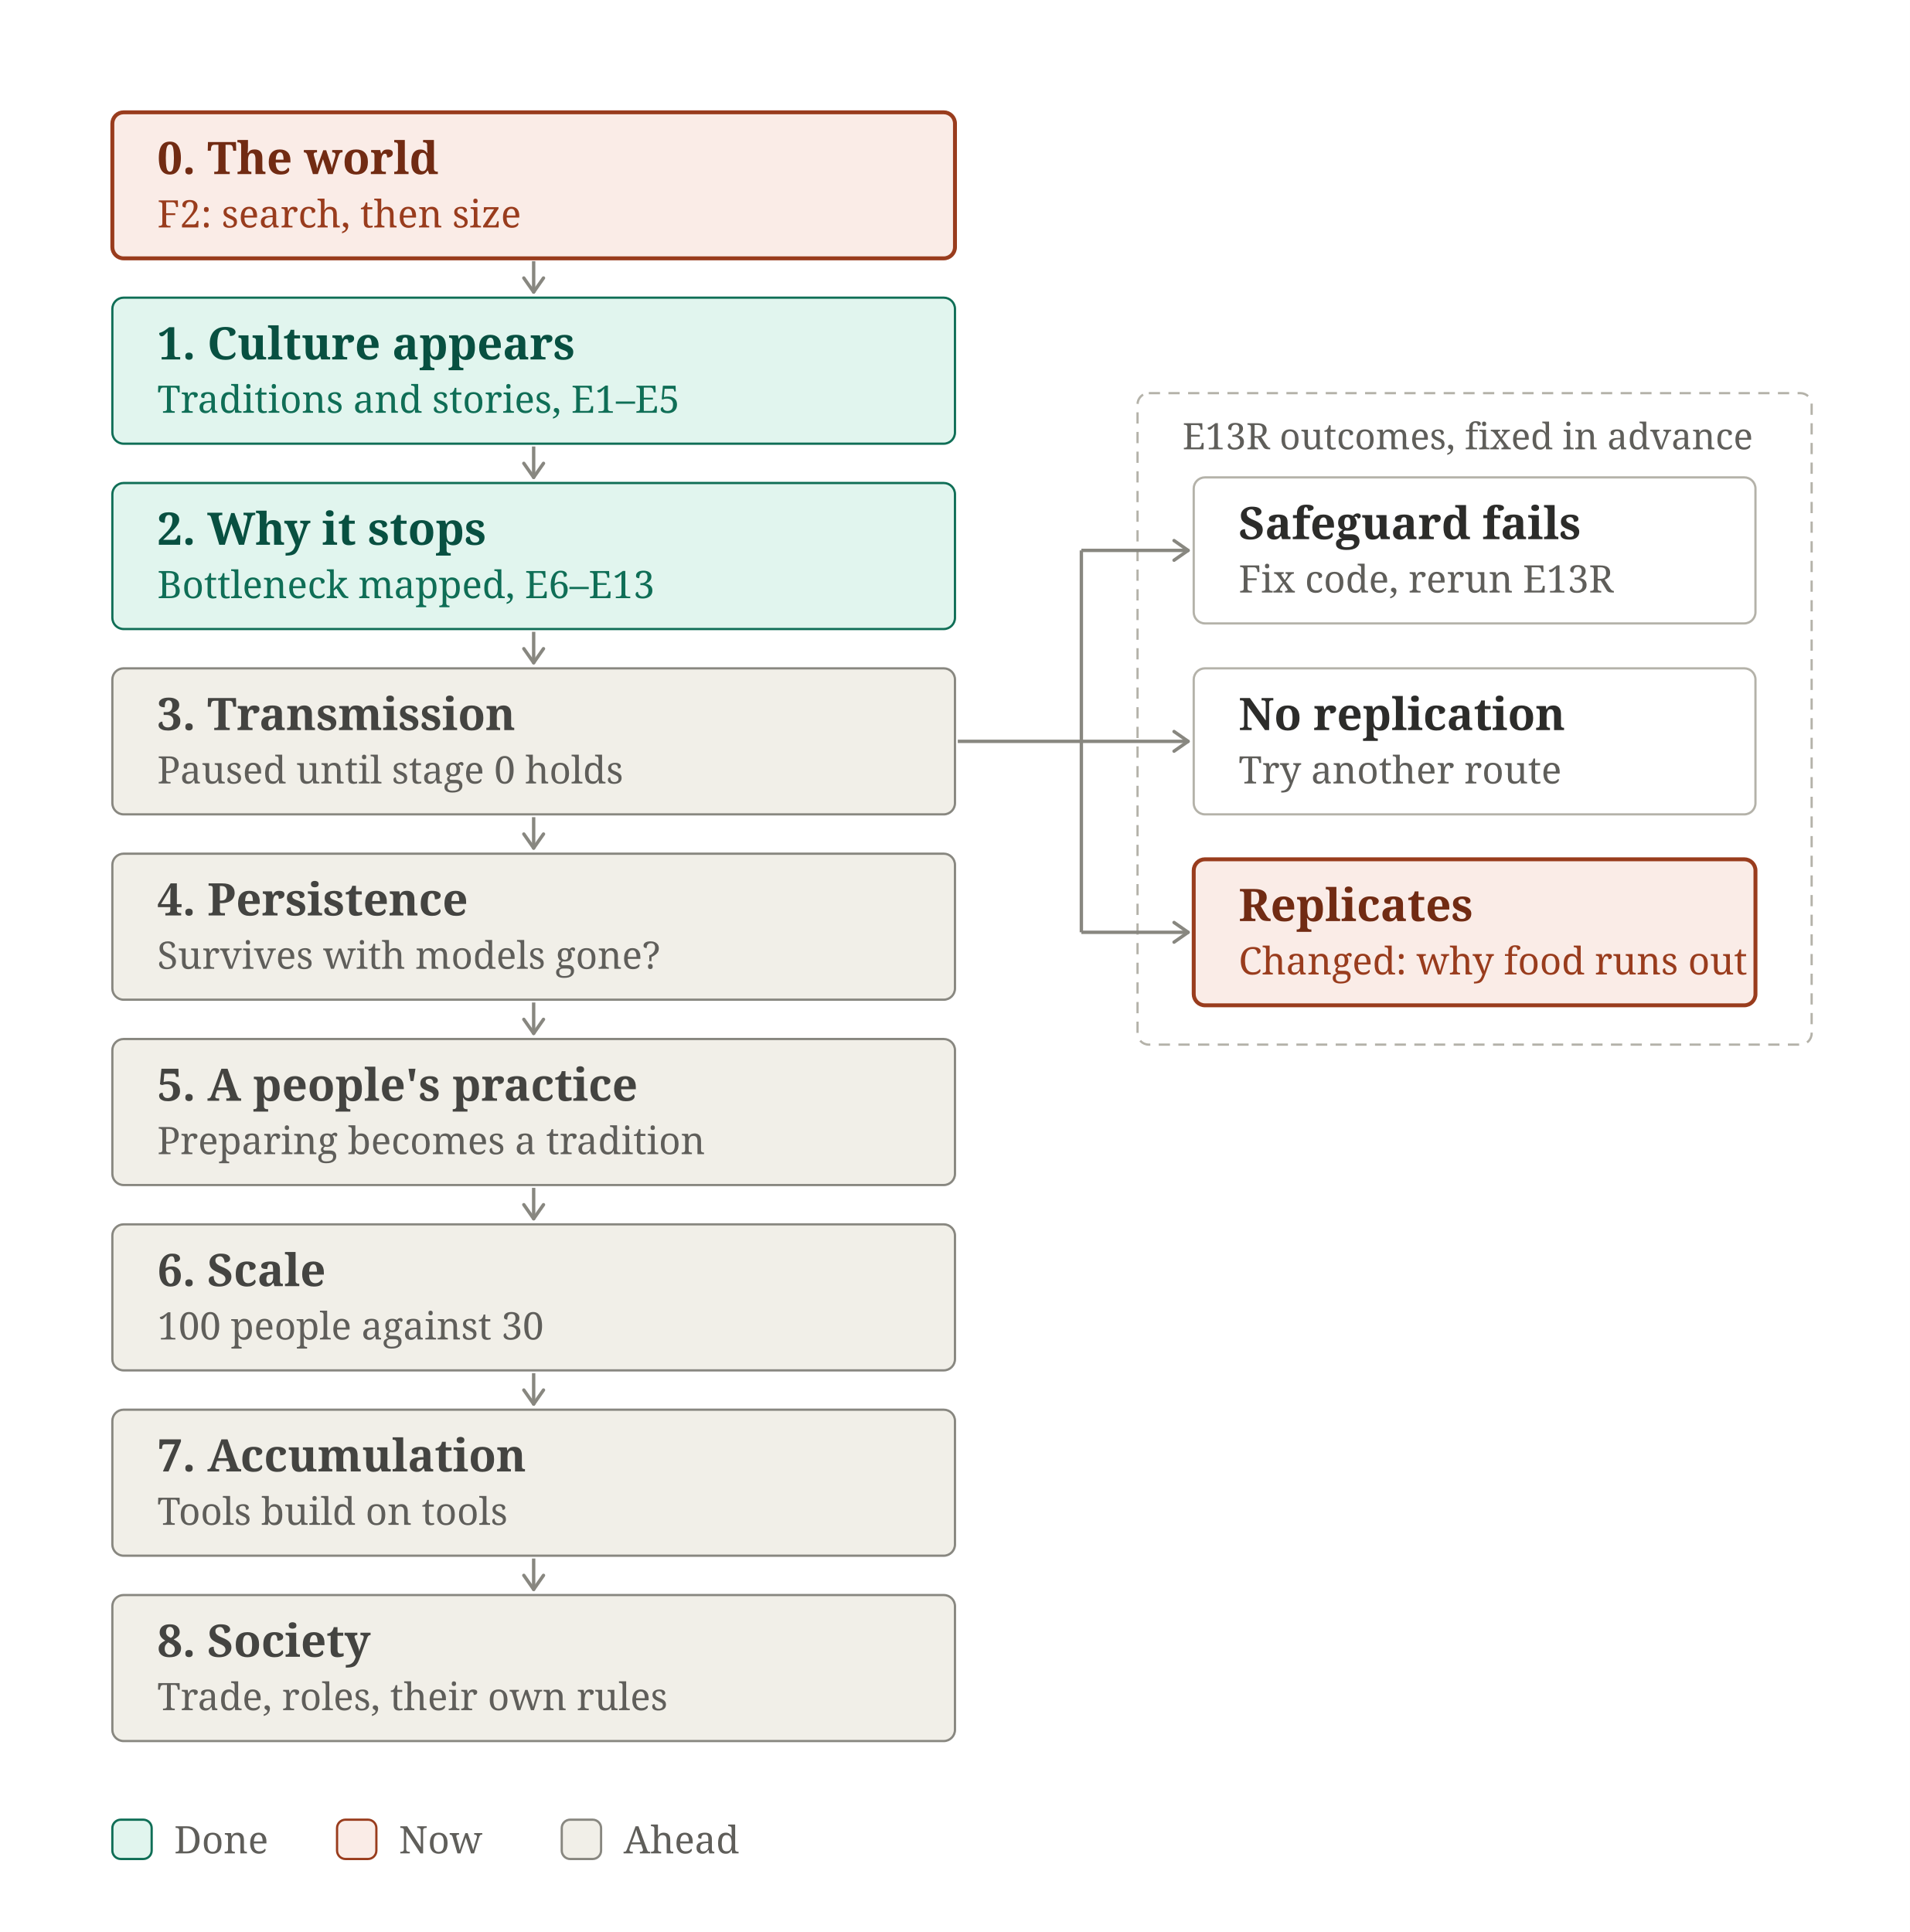
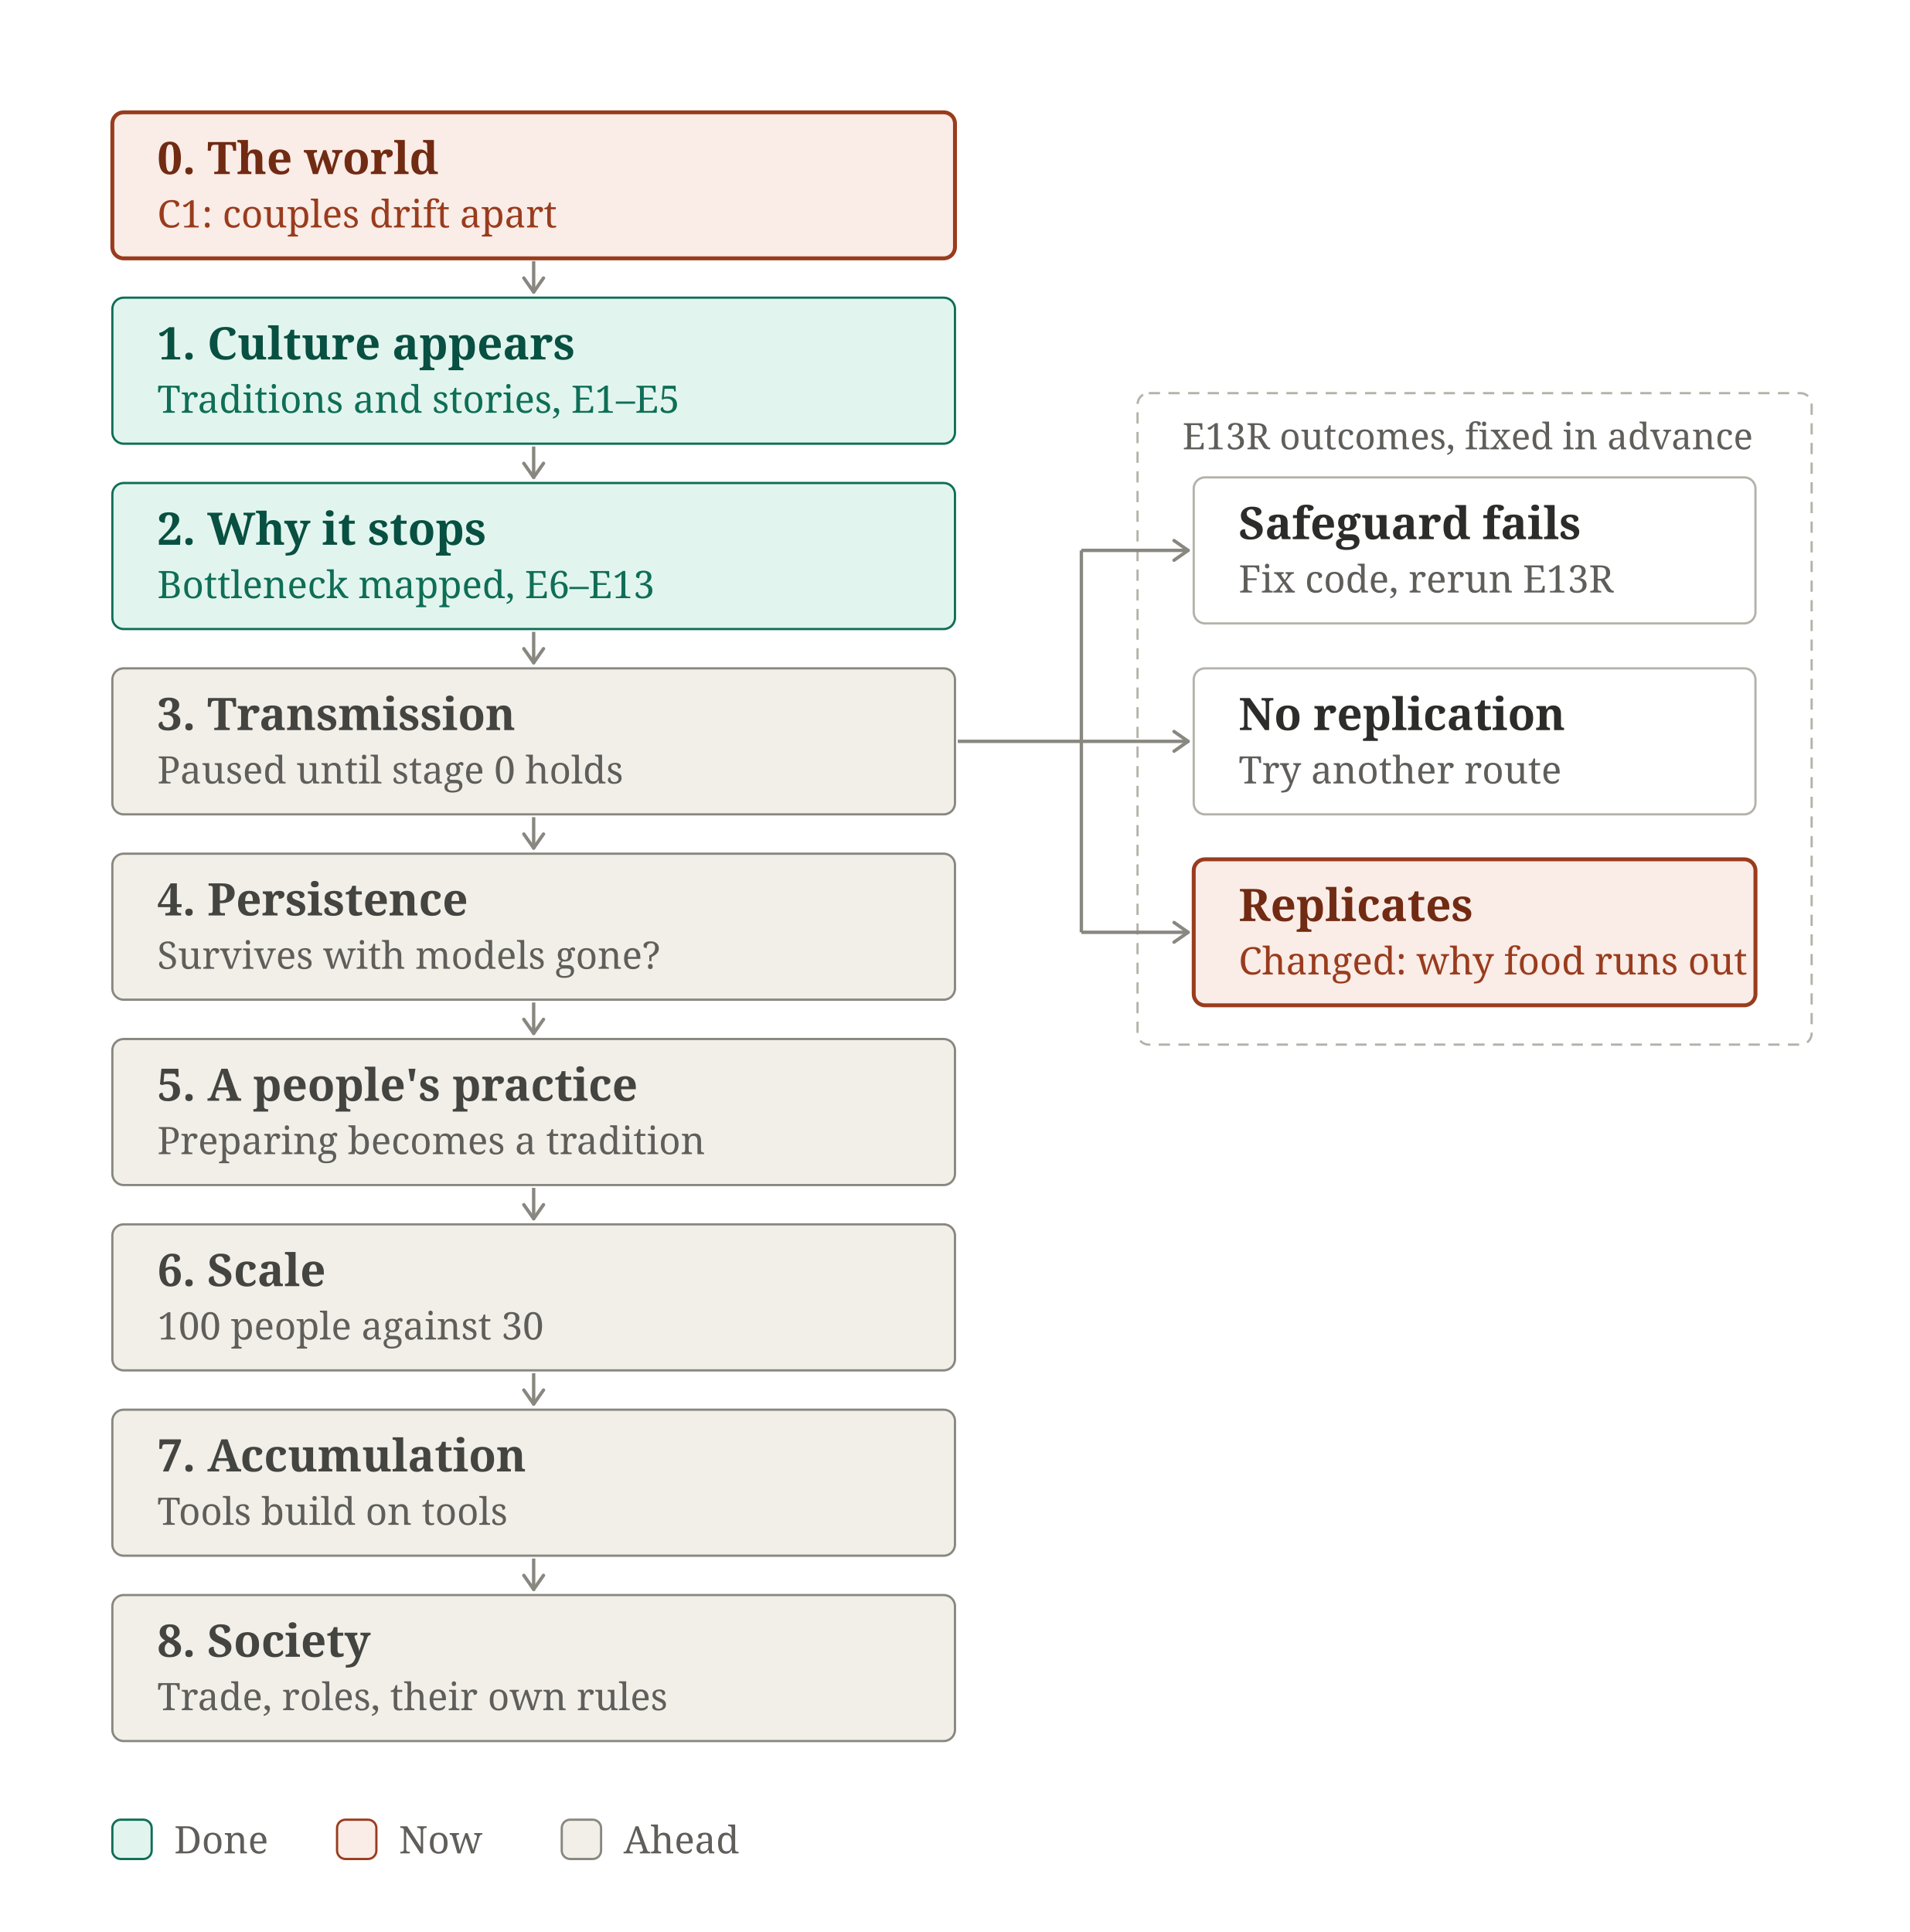
<svg xmlns="http://www.w3.org/2000/svg" width="680" height="688" viewBox="0 0 680 688" font-family="Garamond, Georgia, serif" role="img">
  <rect width="680" height="688" fill="#FFFFFF" />
  <rect x="405" y="140" width="240" height="232" rx="4" fill="none" stroke="#B4B2A9" stroke-width="0.8" stroke-dasharray="4 3" />
  <text x="421" y="160" font-size="13" fill="#5F5E5A">E13R outcomes, fixed in advance</text>
  <line x1="190" y1="93" x2="190" y2="104" stroke="#888780" stroke-width="1.2" />
  <line x1="186.5" y1="99.0" x2="190" y2="104" stroke="#888780" stroke-width="1.2" stroke-linecap="round" />
  <line x1="193.5" y1="99.0" x2="190" y2="104" stroke="#888780" stroke-width="1.2" stroke-linecap="round" />
  <line x1="190" y1="159" x2="190" y2="170" stroke="#888780" stroke-width="1.2" />
  <line x1="186.5" y1="165.0" x2="190" y2="170" stroke="#888780" stroke-width="1.2" stroke-linecap="round" />
  <line x1="193.5" y1="165.0" x2="190" y2="170" stroke="#888780" stroke-width="1.2" stroke-linecap="round" />
  <line x1="190" y1="225" x2="190" y2="236" stroke="#888780" stroke-width="1.2" />
  <line x1="186.5" y1="231.0" x2="190" y2="236" stroke="#888780" stroke-width="1.2" stroke-linecap="round" />
  <line x1="193.5" y1="231.0" x2="190" y2="236" stroke="#888780" stroke-width="1.2" stroke-linecap="round" />
  <line x1="190" y1="291" x2="190" y2="302" stroke="#888780" stroke-width="1.2" />
  <line x1="186.5" y1="297.0" x2="190" y2="302" stroke="#888780" stroke-width="1.2" stroke-linecap="round" />
  <line x1="193.5" y1="297.0" x2="190" y2="302" stroke="#888780" stroke-width="1.2" stroke-linecap="round" />
  <line x1="190" y1="357" x2="190" y2="368" stroke="#888780" stroke-width="1.2" />
  <line x1="186.5" y1="363.0" x2="190" y2="368" stroke="#888780" stroke-width="1.2" stroke-linecap="round" />
  <line x1="193.5" y1="363.0" x2="190" y2="368" stroke="#888780" stroke-width="1.2" stroke-linecap="round" />
  <line x1="190" y1="423" x2="190" y2="434" stroke="#888780" stroke-width="1.2" />
  <line x1="186.5" y1="429.0" x2="190" y2="434" stroke="#888780" stroke-width="1.2" stroke-linecap="round" />
  <line x1="193.5" y1="429.0" x2="190" y2="434" stroke="#888780" stroke-width="1.2" stroke-linecap="round" />
  <line x1="190" y1="489" x2="190" y2="500" stroke="#888780" stroke-width="1.2" />
  <line x1="186.5" y1="495.0" x2="190" y2="500" stroke="#888780" stroke-width="1.2" stroke-linecap="round" />
  <line x1="193.5" y1="495.0" x2="190" y2="500" stroke="#888780" stroke-width="1.2" stroke-linecap="round" />
  <line x1="190" y1="555" x2="190" y2="566" stroke="#888780" stroke-width="1.2" />
  <line x1="186.5" y1="561.0" x2="190" y2="566" stroke="#888780" stroke-width="1.2" stroke-linecap="round" />
  <line x1="193.5" y1="561.0" x2="190" y2="566" stroke="#888780" stroke-width="1.2" stroke-linecap="round" />
  <line x1="341" y1="264" x2="385" y2="264" stroke="#888780" stroke-width="1.2" />
  <line x1="385" y1="196" x2="385" y2="332" stroke="#888780" stroke-width="1.2" />
  <line x1="385" y1="196" x2="423" y2="196" stroke="#888780" stroke-width="1.2" />
  <line x1="418.0" y1="199.5" x2="423" y2="196" stroke="#888780" stroke-width="1.2" stroke-linecap="round" />
  <line x1="418.0" y1="192.5" x2="423" y2="196" stroke="#888780" stroke-width="1.2" stroke-linecap="round" />
  <line x1="385" y1="264" x2="423" y2="264" stroke="#888780" stroke-width="1.2" />
  <line x1="418.0" y1="267.5" x2="423" y2="264" stroke="#888780" stroke-width="1.2" stroke-linecap="round" />
  <line x1="418.0" y1="260.5" x2="423" y2="264" stroke="#888780" stroke-width="1.2" stroke-linecap="round" />
  <line x1="385" y1="332" x2="423" y2="332" stroke="#888780" stroke-width="1.2" />
  <line x1="418.0" y1="335.5" x2="423" y2="332" stroke="#888780" stroke-width="1.2" stroke-linecap="round" />
  <line x1="418.0" y1="328.5" x2="423" y2="332" stroke="#888780" stroke-width="1.2" stroke-linecap="round" />
  <rect x="40" y="40" width="300" height="52" rx="4" fill="#FAECE7" stroke="#993C1D" stroke-width="1.4" />
  <text x="56" y="62" font-size="16" font-weight="bold" fill="#712B13">0. The world</text>
-   <text x="56" y="81" font-size="13.5" fill="#993C1D">F2: search, then size</text>
+   <text x="56" y="81" font-size="13.5" fill="#993C1D">C1: couples drift apart</text>
  <rect x="40" y="106" width="300" height="52" rx="4" fill="#E1F5EE" stroke="#0F6E56" stroke-width="0.8" />
  <text x="56" y="128" font-size="16" font-weight="bold" fill="#085041">1. Culture appears</text>
  <text x="56" y="147" font-size="13.5" fill="#0F6E56">Traditions and stories, E1–E5</text>
  <rect x="40" y="172" width="300" height="52" rx="4" fill="#E1F5EE" stroke="#0F6E56" stroke-width="0.8" />
  <text x="56" y="194" font-size="16" font-weight="bold" fill="#085041">2. Why it stops</text>
  <text x="56" y="213" font-size="13.5" fill="#0F6E56">Bottleneck mapped, E6–E13</text>
  <rect x="40" y="238" width="300" height="52" rx="4" fill="#F1EFE8" stroke="#888780" stroke-width="0.8" />
  <text x="56" y="260" font-size="16" font-weight="bold" fill="#444441">3. Transmission</text>
  <text x="56" y="279" font-size="13.5" fill="#5F5E5A">Paused until stage 0 holds</text>
  <rect x="40" y="304" width="300" height="52" rx="4" fill="#F1EFE8" stroke="#888780" stroke-width="0.8" />
  <text x="56" y="326" font-size="16" font-weight="bold" fill="#444441">4. Persistence</text>
  <text x="56" y="345" font-size="13.5" fill="#5F5E5A">Survives with models gone?</text>
  <rect x="40" y="370" width="300" height="52" rx="4" fill="#F1EFE8" stroke="#888780" stroke-width="0.8" />
  <text x="56" y="392" font-size="16" font-weight="bold" fill="#444441">5. A people's practice</text>
  <text x="56" y="411" font-size="13.5" fill="#5F5E5A">Preparing becomes a tradition</text>
  <rect x="40" y="436" width="300" height="52" rx="4" fill="#F1EFE8" stroke="#888780" stroke-width="0.8" />
  <text x="56" y="458" font-size="16" font-weight="bold" fill="#444441">6. Scale</text>
  <text x="56" y="477" font-size="13.5" fill="#5F5E5A">100 people against 30</text>
  <rect x="40" y="502" width="300" height="52" rx="4" fill="#F1EFE8" stroke="#888780" stroke-width="0.8" />
  <text x="56" y="524" font-size="16" font-weight="bold" fill="#444441">7. Accumulation</text>
  <text x="56" y="543" font-size="13.5" fill="#5F5E5A">Tools build on tools</text>
  <rect x="40" y="568" width="300" height="52" rx="4" fill="#F1EFE8" stroke="#888780" stroke-width="0.8" />
  <text x="56" y="590" font-size="16" font-weight="bold" fill="#444441">8. Society</text>
  <text x="56" y="609" font-size="13.5" fill="#5F5E5A">Trade, roles, their own rules</text>
  <rect x="425" y="170" width="200" height="52" rx="4" fill="#FFFFFF" stroke="#B4B2A9" stroke-width="0.8" />
  <text x="441" y="192" font-size="16" font-weight="bold" fill="#2C2C2A">Safeguard fails</text>
  <text x="441" y="211" font-size="13.5" fill="#5F5E5A">Fix code, rerun E13R</text>
  <rect x="425" y="238" width="200" height="52" rx="4" fill="#FFFFFF" stroke="#B4B2A9" stroke-width="0.8" />
  <text x="441" y="260" font-size="16" font-weight="bold" fill="#2C2C2A">No replication</text>
  <text x="441" y="279" font-size="13.5" fill="#5F5E5A">Try another route</text>
  <rect x="425" y="306" width="200" height="52" rx="4" fill="#FAECE7" stroke="#993C1D" stroke-width="1.4" />
  <text x="441" y="328" font-size="16" font-weight="bold" fill="#712B13">Replicates</text>
  <text x="441" y="347" font-size="13.5" fill="#993C1D">Changed: why food runs out</text>
  <rect x="40" y="648" width="14" height="14" rx="3" fill="#E1F5EE" stroke="#0F6E56" stroke-width="0.8" />
  <text x="62" y="660" font-size="13.5" fill="#5F5E5A">Done</text>
  <rect x="120" y="648" width="14" height="14" rx="3" fill="#FAECE7" stroke="#993C1D" stroke-width="0.8" />
  <text x="142" y="660" font-size="13.5" fill="#5F5E5A">Now</text>
  <rect x="200" y="648" width="14" height="14" rx="3" fill="#F1EFE8" stroke="#888780" stroke-width="0.8" />
  <text x="222" y="660" font-size="13.5" fill="#5F5E5A">Ahead</text>
</svg>
